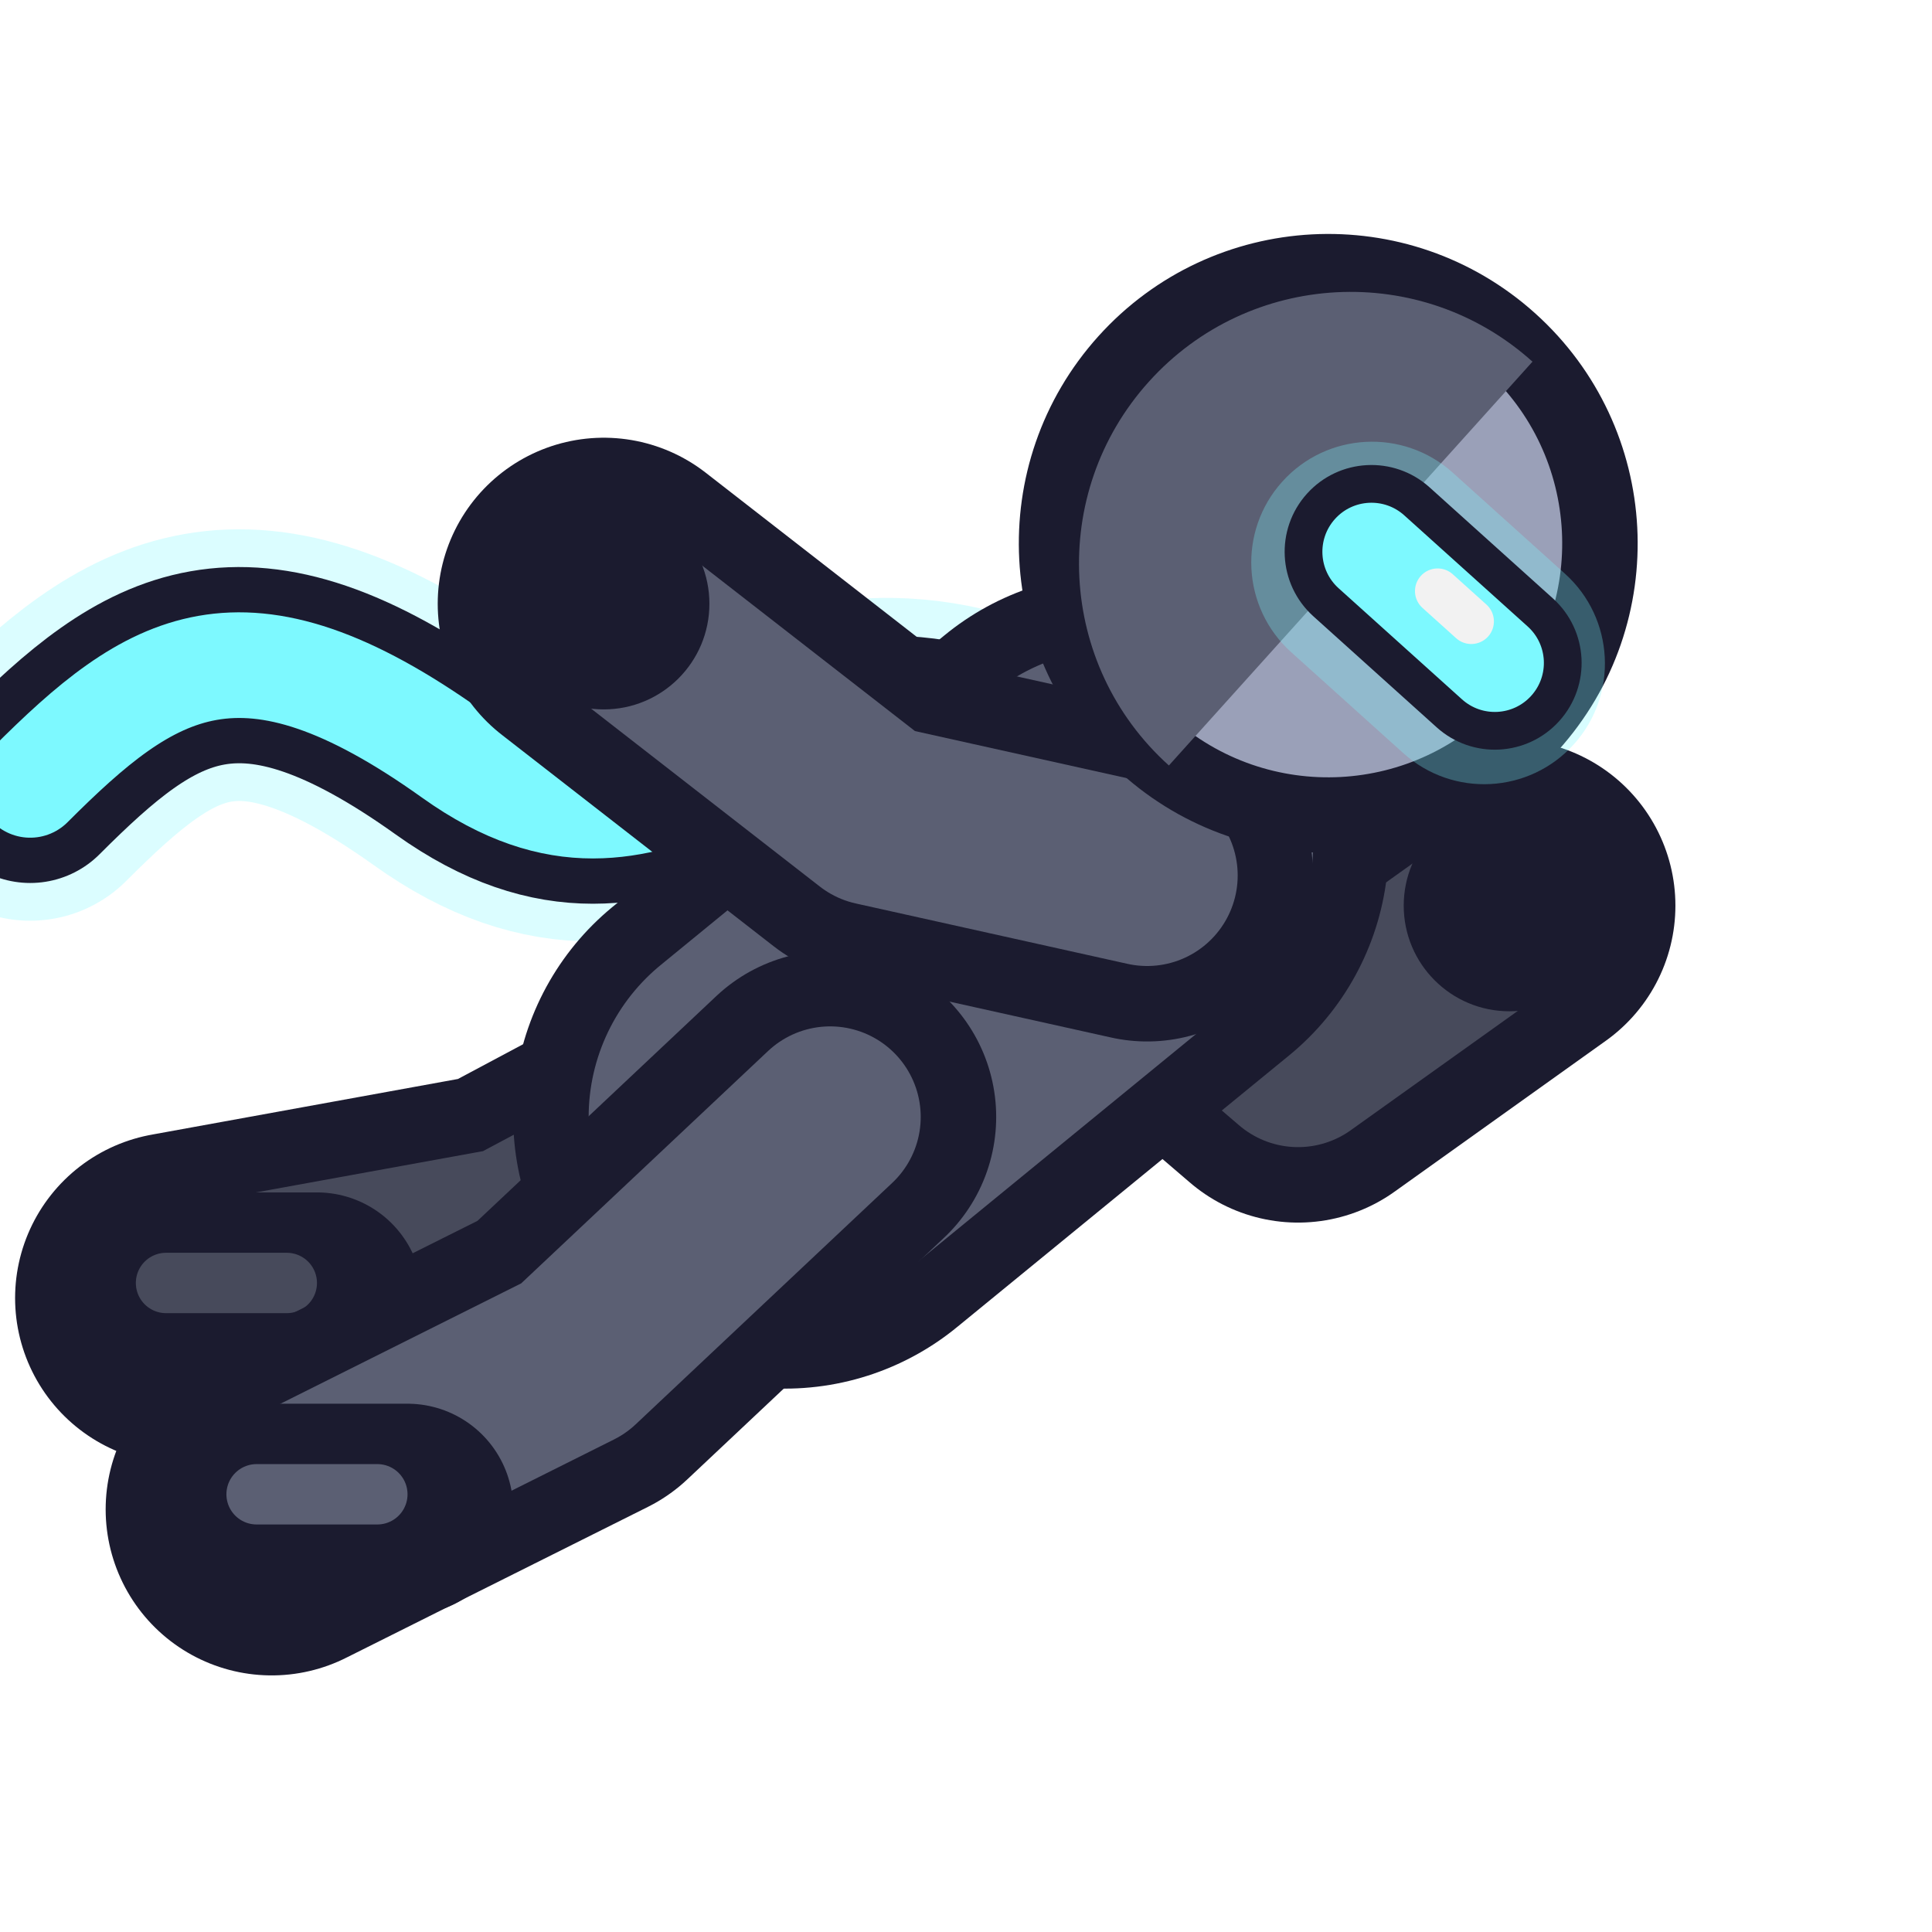
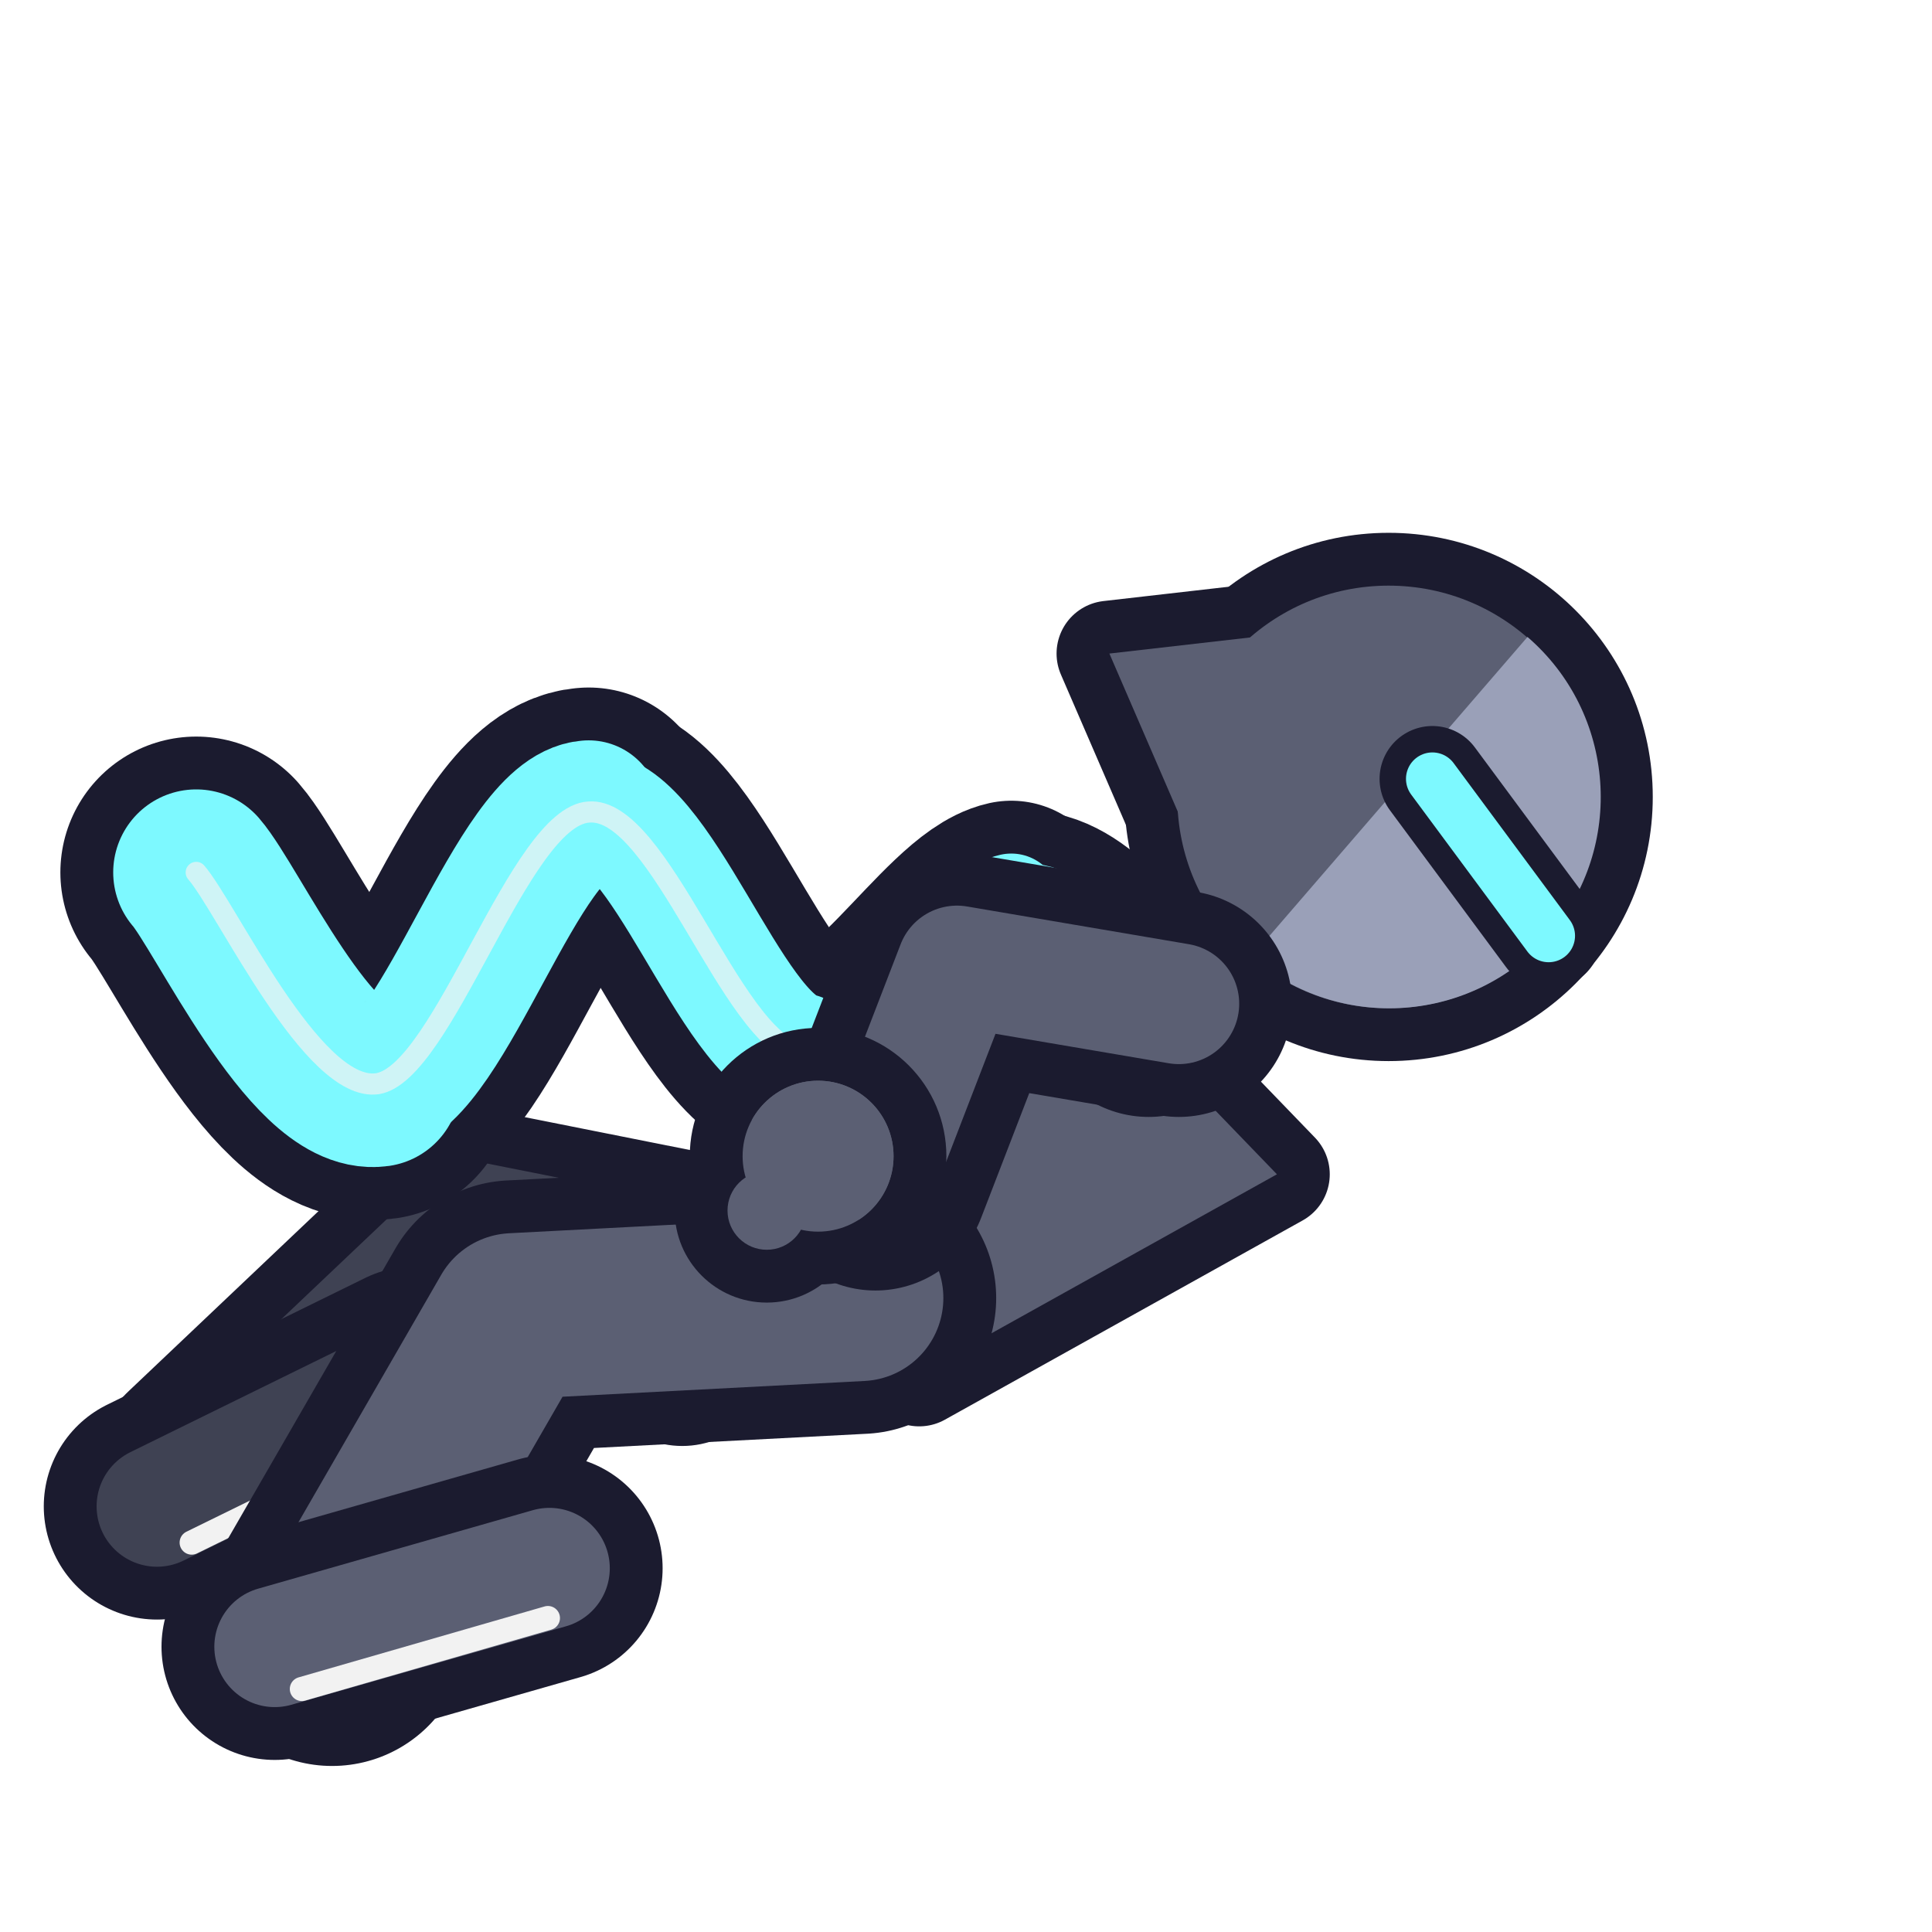
- <svg xmlns="http://www.w3.org/2000/svg" width="128" height="128" viewBox="0 0 128 128">
-   <g fill="none" stroke-linecap="round" stroke-linejoin="round">
-     <path d="M66 50 C 50 44, 44 60, 30 50 S 10 44, 2 52" stroke="#7df9ff" stroke-width="18" opacity="0.28" />
-     <path d="M66 50 C 50 44, 44 60, 30 50 S 10 44, 2 52" stroke="#1b1b2f" stroke-width="13" />
-     <path d="M66 50 C 50 44, 44 60, 30 50 S 10 44, 2 52" stroke="#7df9ff" stroke-width="7" />
-     <polyline points="72,58 86,70 100,60" stroke="#1b1b2f" stroke-width="22" />
-     <polyline points="72,58 86,70 100,60" stroke="#474a5b" stroke-width="12" />
-     <circle cx="100" cy="60" r="7" fill="#1b1b2f" />
-     <polyline points="49,74 34,82 12,86" stroke="#1b1b2f" stroke-width="22" />
-     <polyline points="49,74 34,82 12,86" stroke="#474a5b" stroke-width="12" />
-     <line x1="9" y1="86" x2="21" y2="86" stroke="#1b1b2f" stroke-width="14" />
-     <line x1="11" y1="85" x2="19" y2="85" stroke="#474a5b" stroke-width="4" />
-     <polyline points="74,56 52,74" stroke="#1b1b2f" stroke-width="36" />
-     <polyline points="74,56 52,74" stroke="#5b5f73" stroke-width="26" />
-     <circle cx="80" cy="60" r="6" fill="#7df9ff" stroke="#1b1b2f" stroke-width="3" />
-     <polyline points="55,74 38,90 18,100" stroke="#1b1b2f" stroke-width="22" />
-     <polyline points="55,74 38,90 18,100" stroke="#5b5f73" stroke-width="12" />
-     <line x1="15" y1="100" x2="27" y2="100" stroke="#1b1b2f" stroke-width="14" />
-     <line x1="17" y1="99" x2="25" y2="99" stroke="#5b5f73" stroke-width="4" />
-     <polyline points="76,58 58,54 40,40" stroke="#1b1b2f" stroke-width="22" />
-     <polyline points="76,58 58,54 40,40" stroke="#5b5f73" stroke-width="12" />
-     <circle cx="40" cy="40" r="7" fill="#1b1b2f" />
-     <g transform="rotate(42 88 36)">
-       <circle cx="88" cy="36" r="18" fill="#9aa0b8" stroke="#1b1b2f" stroke-width="5" />
-       <path d="M90 18 A 18 18 0 0 0 90 54 Z" fill="#5b5f73" />
-       <rect x="83" y="27" width="26" height="16" rx="8" fill="#7df9ff" opacity="0.3" />
-       <rect x="86" y="30" width="20" height="9" rx="4.5" fill="#7df9ff" stroke="#1b1b2f" stroke-width="2.5" />
-       <rect x="94" y="32" width="6" height="3" rx="1.5" fill="#f2f2f2" />
-     </g>
-   </g>
+ <svg xmlns="http://www.w3.org/2000/svg" viewBox="0 0 128 128" width="128" height="128" shape-rendering="geometricPrecision">
+   <polyline points="73.1,66.5 64.7,79 52.4,87.5" fill="none" stroke="#1b1b2f" stroke-width="14" stroke-linecap="round" stroke-linejoin="round" />
+   <polyline points="73.1,66.5 64.7,79 52.4,87.5" fill="none" stroke="#3f4253" stroke-width="7" stroke-linecap="round" stroke-linejoin="round" />
+   <circle cx="48.7" cy="86.2" r="8.5" fill="#1b1b2f" />
+   <circle cx="48.7" cy="86.2" r="5" fill="#3f4253" />
+   <circle cx="45.2" cy="89.7" r="6.1" fill="#1b1b2f" />
+   <circle cx="45.2" cy="89.7" r="2.6" fill="#3f4253" />
+   <circle cx="48.7" cy="86.2" r="5" fill="#3f4253" />
+   <polyline points="54,86 31.4,81.5 14,98" fill="none" stroke="#1b1b2f" stroke-width="16" stroke-linecap="round" stroke-linejoin="round" />
+   <polyline points="54,86 31.4,81.5 14,98" fill="none" stroke="#3f4253" stroke-width="9" stroke-linecap="round" stroke-linejoin="round" />
+   <polyline points="10.4,99.8 27.5,91.4" fill="none" stroke="#1b1b2f" stroke-width="15" stroke-linecap="round" stroke-linejoin="round" />
+   <polyline points="10.4,99.8 27.5,91.4" fill="none" stroke="#3f4253" stroke-width="8" stroke-linecap="round" stroke-linejoin="round" />
+   <polyline points="12.7,102.2 28,94.7" fill="none" stroke="#f2f2f2" stroke-width="1.6" stroke-linecap="round" />
+   <polygon points="65.2,57.7 51.1,81 60.9,91 84.6,77.8" fill="#5b5f73" stroke="#1b1b2f" stroke-width="7" stroke-linejoin="round" />
+   <polygon points="65.2,57.7 51.1,81 60.9,91 84.6,77.8" fill="#5b5f73" stroke="none" />
+   <polyline points="79,63.8 76.1,66.5" fill="none" stroke="#1b1b2f" stroke-width="15" stroke-linecap="round" stroke-linejoin="round" />
+   <polyline points="79,63.8 76.1,66.5" fill="none" stroke="#5b5f73" stroke-width="8" stroke-linecap="round" stroke-linejoin="round" />
+   <path d="M 75,64.8 C 73.7,63.9 70.7,58.9 67,59.8" fill="none" stroke="#1b1b2f" stroke-width="12" stroke-linecap="round" />
+   <path d="M 67,59.8 C 63.4,60.6 57.7,70.8 53,69.8" fill="none" stroke="#1b1b2f" stroke-width="13.5" stroke-linecap="round" />
+   <path d="M 53,69.8 C 48.4,68.8 43.7,53.4 39,53.8" fill="none" stroke="#1b1b2f" stroke-width="15" stroke-linecap="round" />
+   <path d="M 39,53.8 C 34.4,54.1 29.4,71.1 25,71.8" fill="none" stroke="#1b1b2f" stroke-width="16.5" stroke-linecap="round" />
+   <path d="M 25,71.8 C 20.7,72.4 15,60.1 13,57.8" fill="none" stroke="#1b1b2f" stroke-width="18" stroke-linecap="round" />
+   <path d="M 75,64.8 C 73.7,63.9 70.7,58.9 67,59.8" fill="none" stroke="#7df9ff" stroke-width="5" stroke-linecap="round" />
+   <path d="M 67,59.8 C 63.4,60.6 57.7,70.8 53,69.8" fill="none" stroke="#7df9ff" stroke-width="6.5" stroke-linecap="round" />
+   <path d="M 53,69.8 C 48.4,68.8 43.7,53.4 39,53.8" fill="none" stroke="#7df9ff" stroke-width="8" stroke-linecap="round" />
+   <path d="M 39,53.8 C 34.4,54.1 29.4,71.1 25,71.8" fill="none" stroke="#7df9ff" stroke-width="9.5" stroke-linecap="round" />
+   <path d="M 25,71.8 C 20.7,72.4 15,60.1 13,57.8" fill="none" stroke="#7df9ff" stroke-width="11" stroke-linecap="round" />
+   <path d="M 75,64.8 C 73.7,63.9 70.7,58.9 67,59.8 C 63.4,60.6 57.7,70.8 53,69.8 C 48.4,68.8 43.7,53.4 39,53.8 C 34.4,54.1 29.4,71.1 25,71.8 C 20.7,72.4 15,60.1 13,57.8" fill="none" stroke="#f2f2f2" stroke-width="1.4" stroke-linecap="round" stroke-linejoin="round" opacity="0.7" />
+   <polyline points="57,86 34,87.2 22,108" fill="none" stroke="#1b1b2f" stroke-width="18" stroke-linecap="round" stroke-linejoin="round" />
+   <polyline points="57,86 34,87.2 22,108" fill="none" stroke="#5b5f73" stroke-width="11" stroke-linecap="round" stroke-linejoin="round" />
+   <polyline points="18.2,109.1 36.4,103.9" fill="none" stroke="#1b1b2f" stroke-width="15" stroke-linecap="round" stroke-linejoin="round" />
+   <polyline points="18.2,109.1 36.4,103.9" fill="none" stroke="#5b5f73" stroke-width="8" stroke-linecap="round" stroke-linejoin="round" />
+   <polyline points="20,111.9 36.3,107.2" fill="none" stroke="#f2f2f2" stroke-width="1.6" stroke-linecap="round" />
+   <polygon points="97.1,40.6 73.5,43.3 81.2,61.1" fill="#5b5f73" stroke="#1b1b2f" stroke-width="7" stroke-linejoin="round" />
+   <circle cx="92" cy="52.8" r="17.5" fill="#1b1b2f" />
+   <polygon points="97.1,40.6 73.5,43.3 81.2,61.1" fill="#5b5f73" />
+   <circle cx="92" cy="52.8" r="14" fill="#5b5f73" />
+   <path d="M 101.2,42.2 A 14 14 0 0 1 82.9,63.4 Z" fill="#9aa0b8" />
+   <polyline points="94.9,51.6 102.6,62" fill="none" stroke="#1b1b2f" stroke-width="7" stroke-linecap="round" />
+   <polyline points="94.9,51.6 102.6,62" fill="none" stroke="#7df9ff" stroke-width="3.5" stroke-linecap="round" />
+   <polyline points="78.1,66.5 63.4,64 58,78" fill="none" stroke="#1b1b2f" stroke-width="15" stroke-linecap="round" stroke-linejoin="round" />
+   <polyline points="78.1,66.5 63.4,64 58,78" fill="none" stroke="#5b5f73" stroke-width="8" stroke-linecap="round" stroke-linejoin="round" />
+   <circle cx="54.2" cy="76.6" r="8.5" fill="#1b1b2f" />
+   <circle cx="54.2" cy="76.6" r="5" fill="#5b5f73" />
+   <circle cx="50.8" cy="80.2" r="6.1" fill="#1b1b2f" />
+   <circle cx="50.8" cy="80.2" r="2.6" fill="#5b5f73" />
+   <circle cx="54.2" cy="76.6" r="5" fill="#5b5f73" />
</svg>
